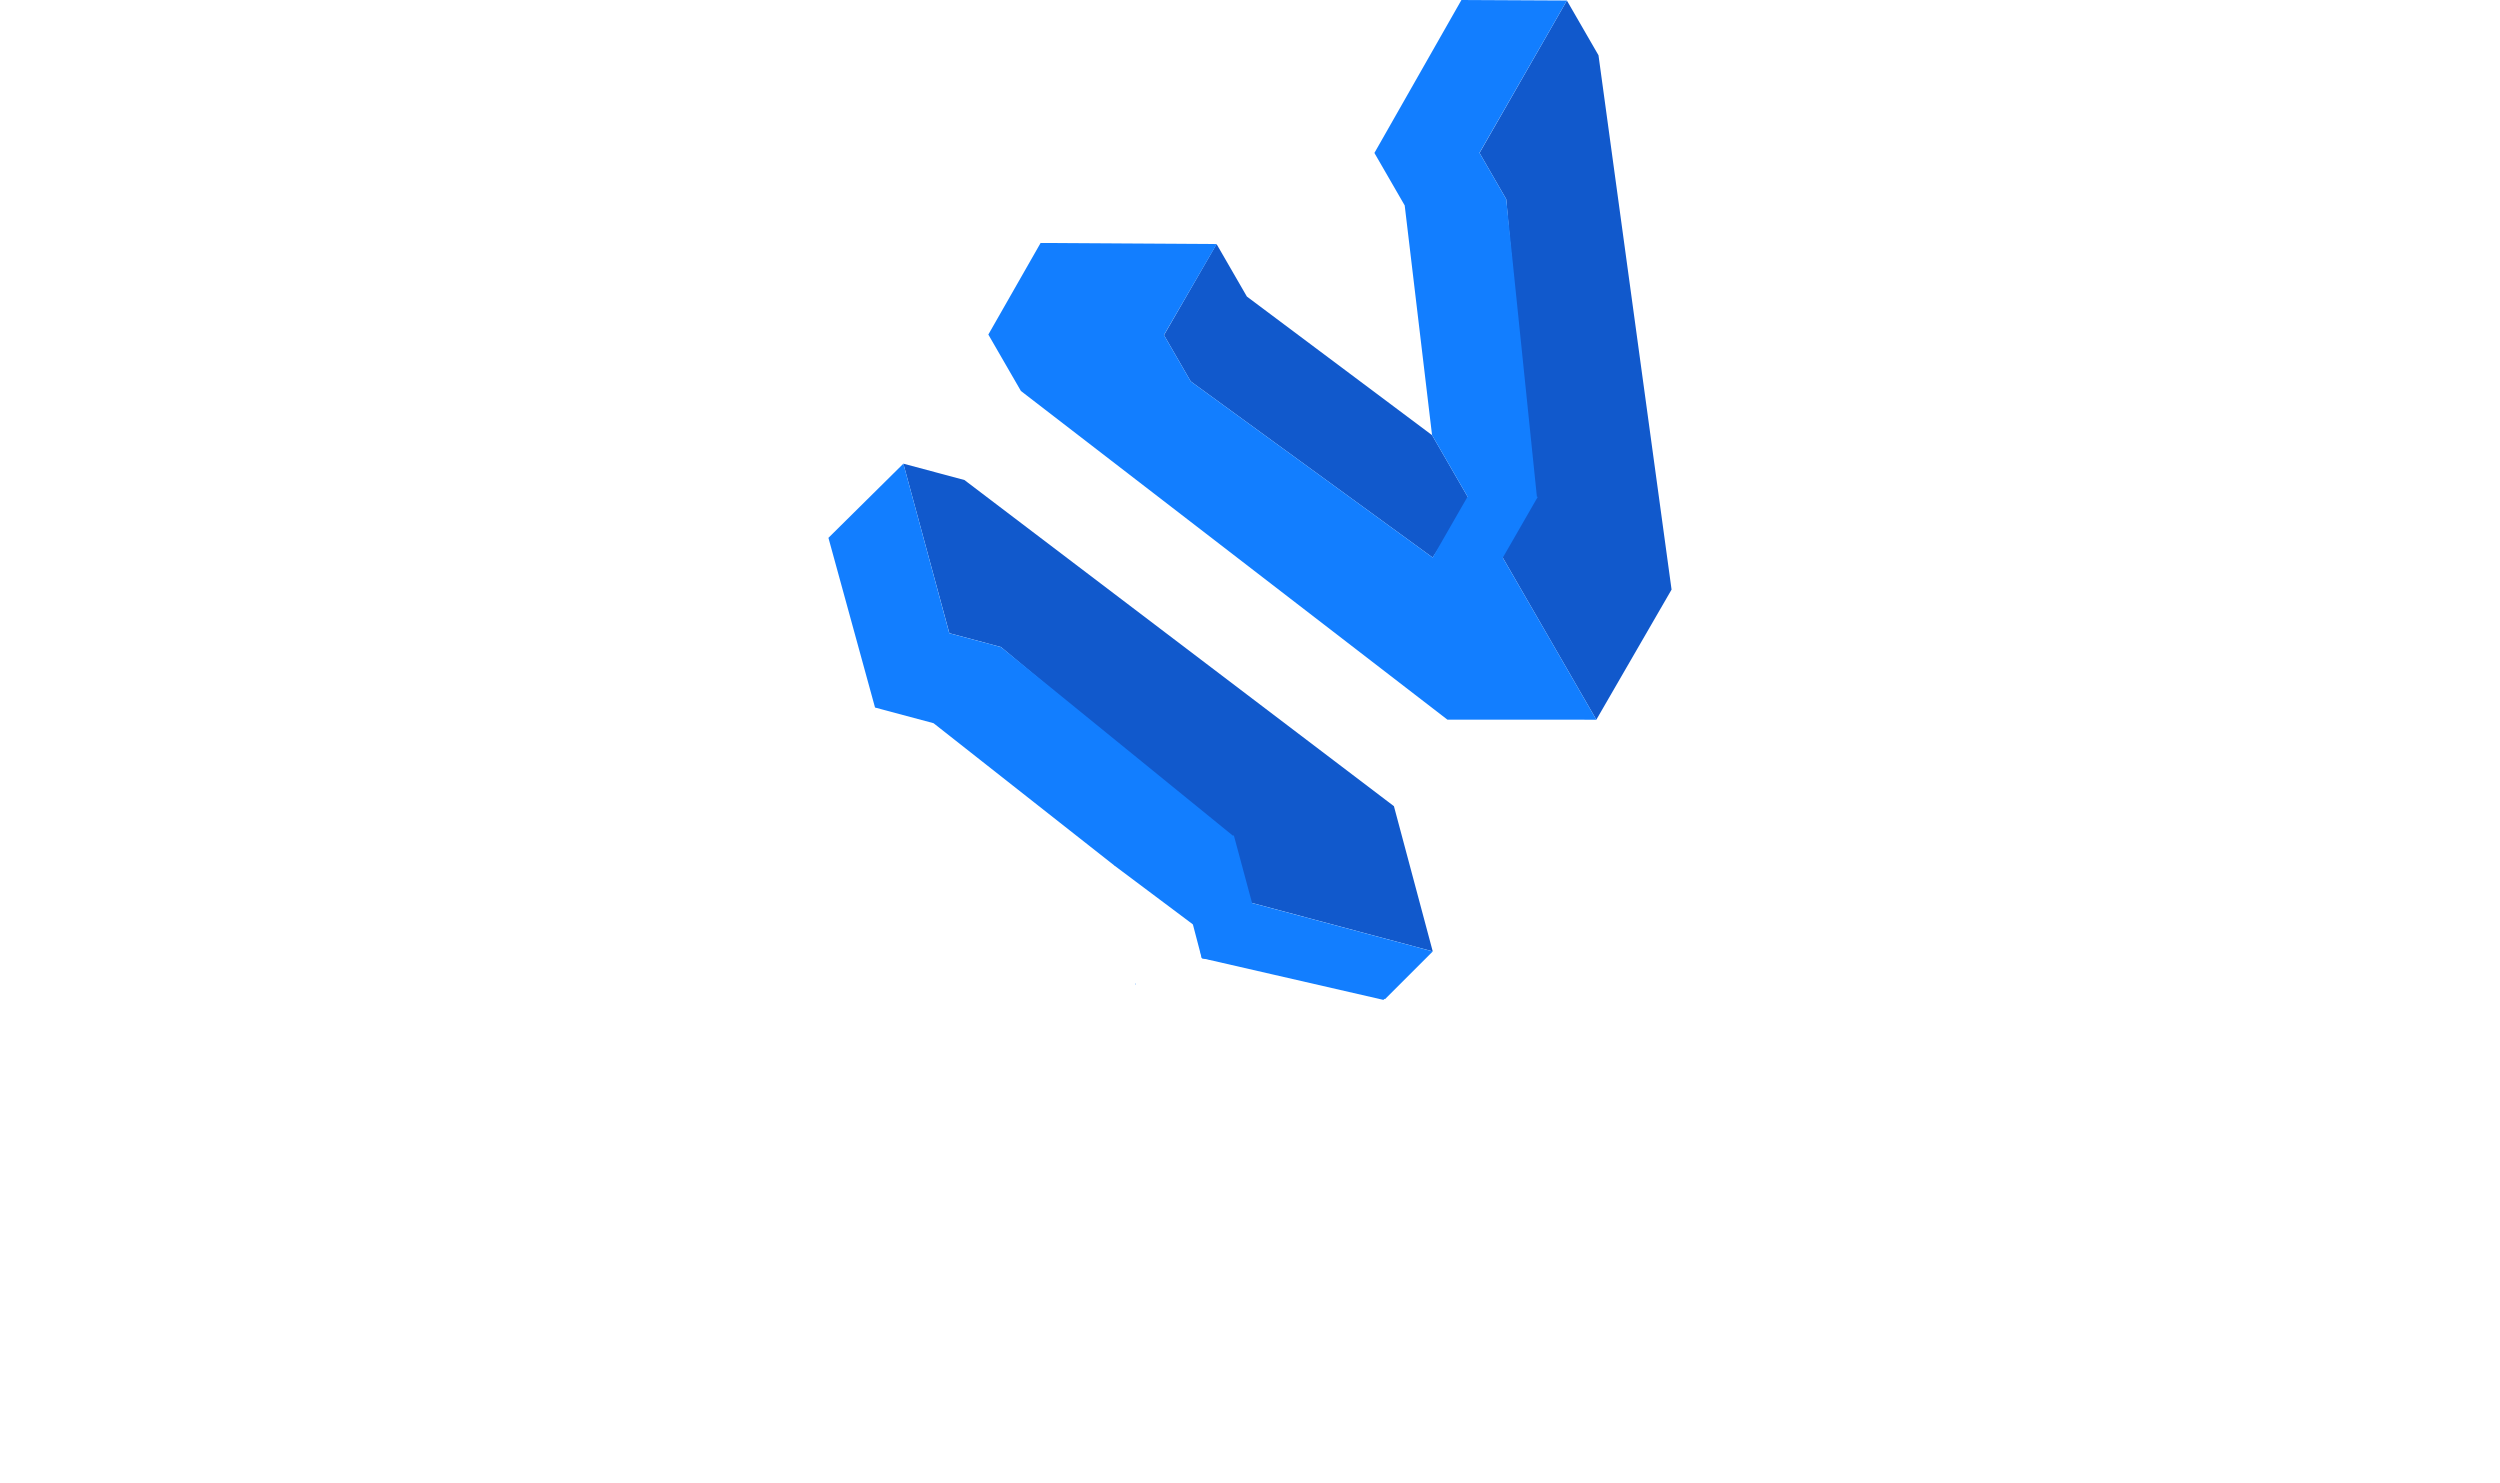
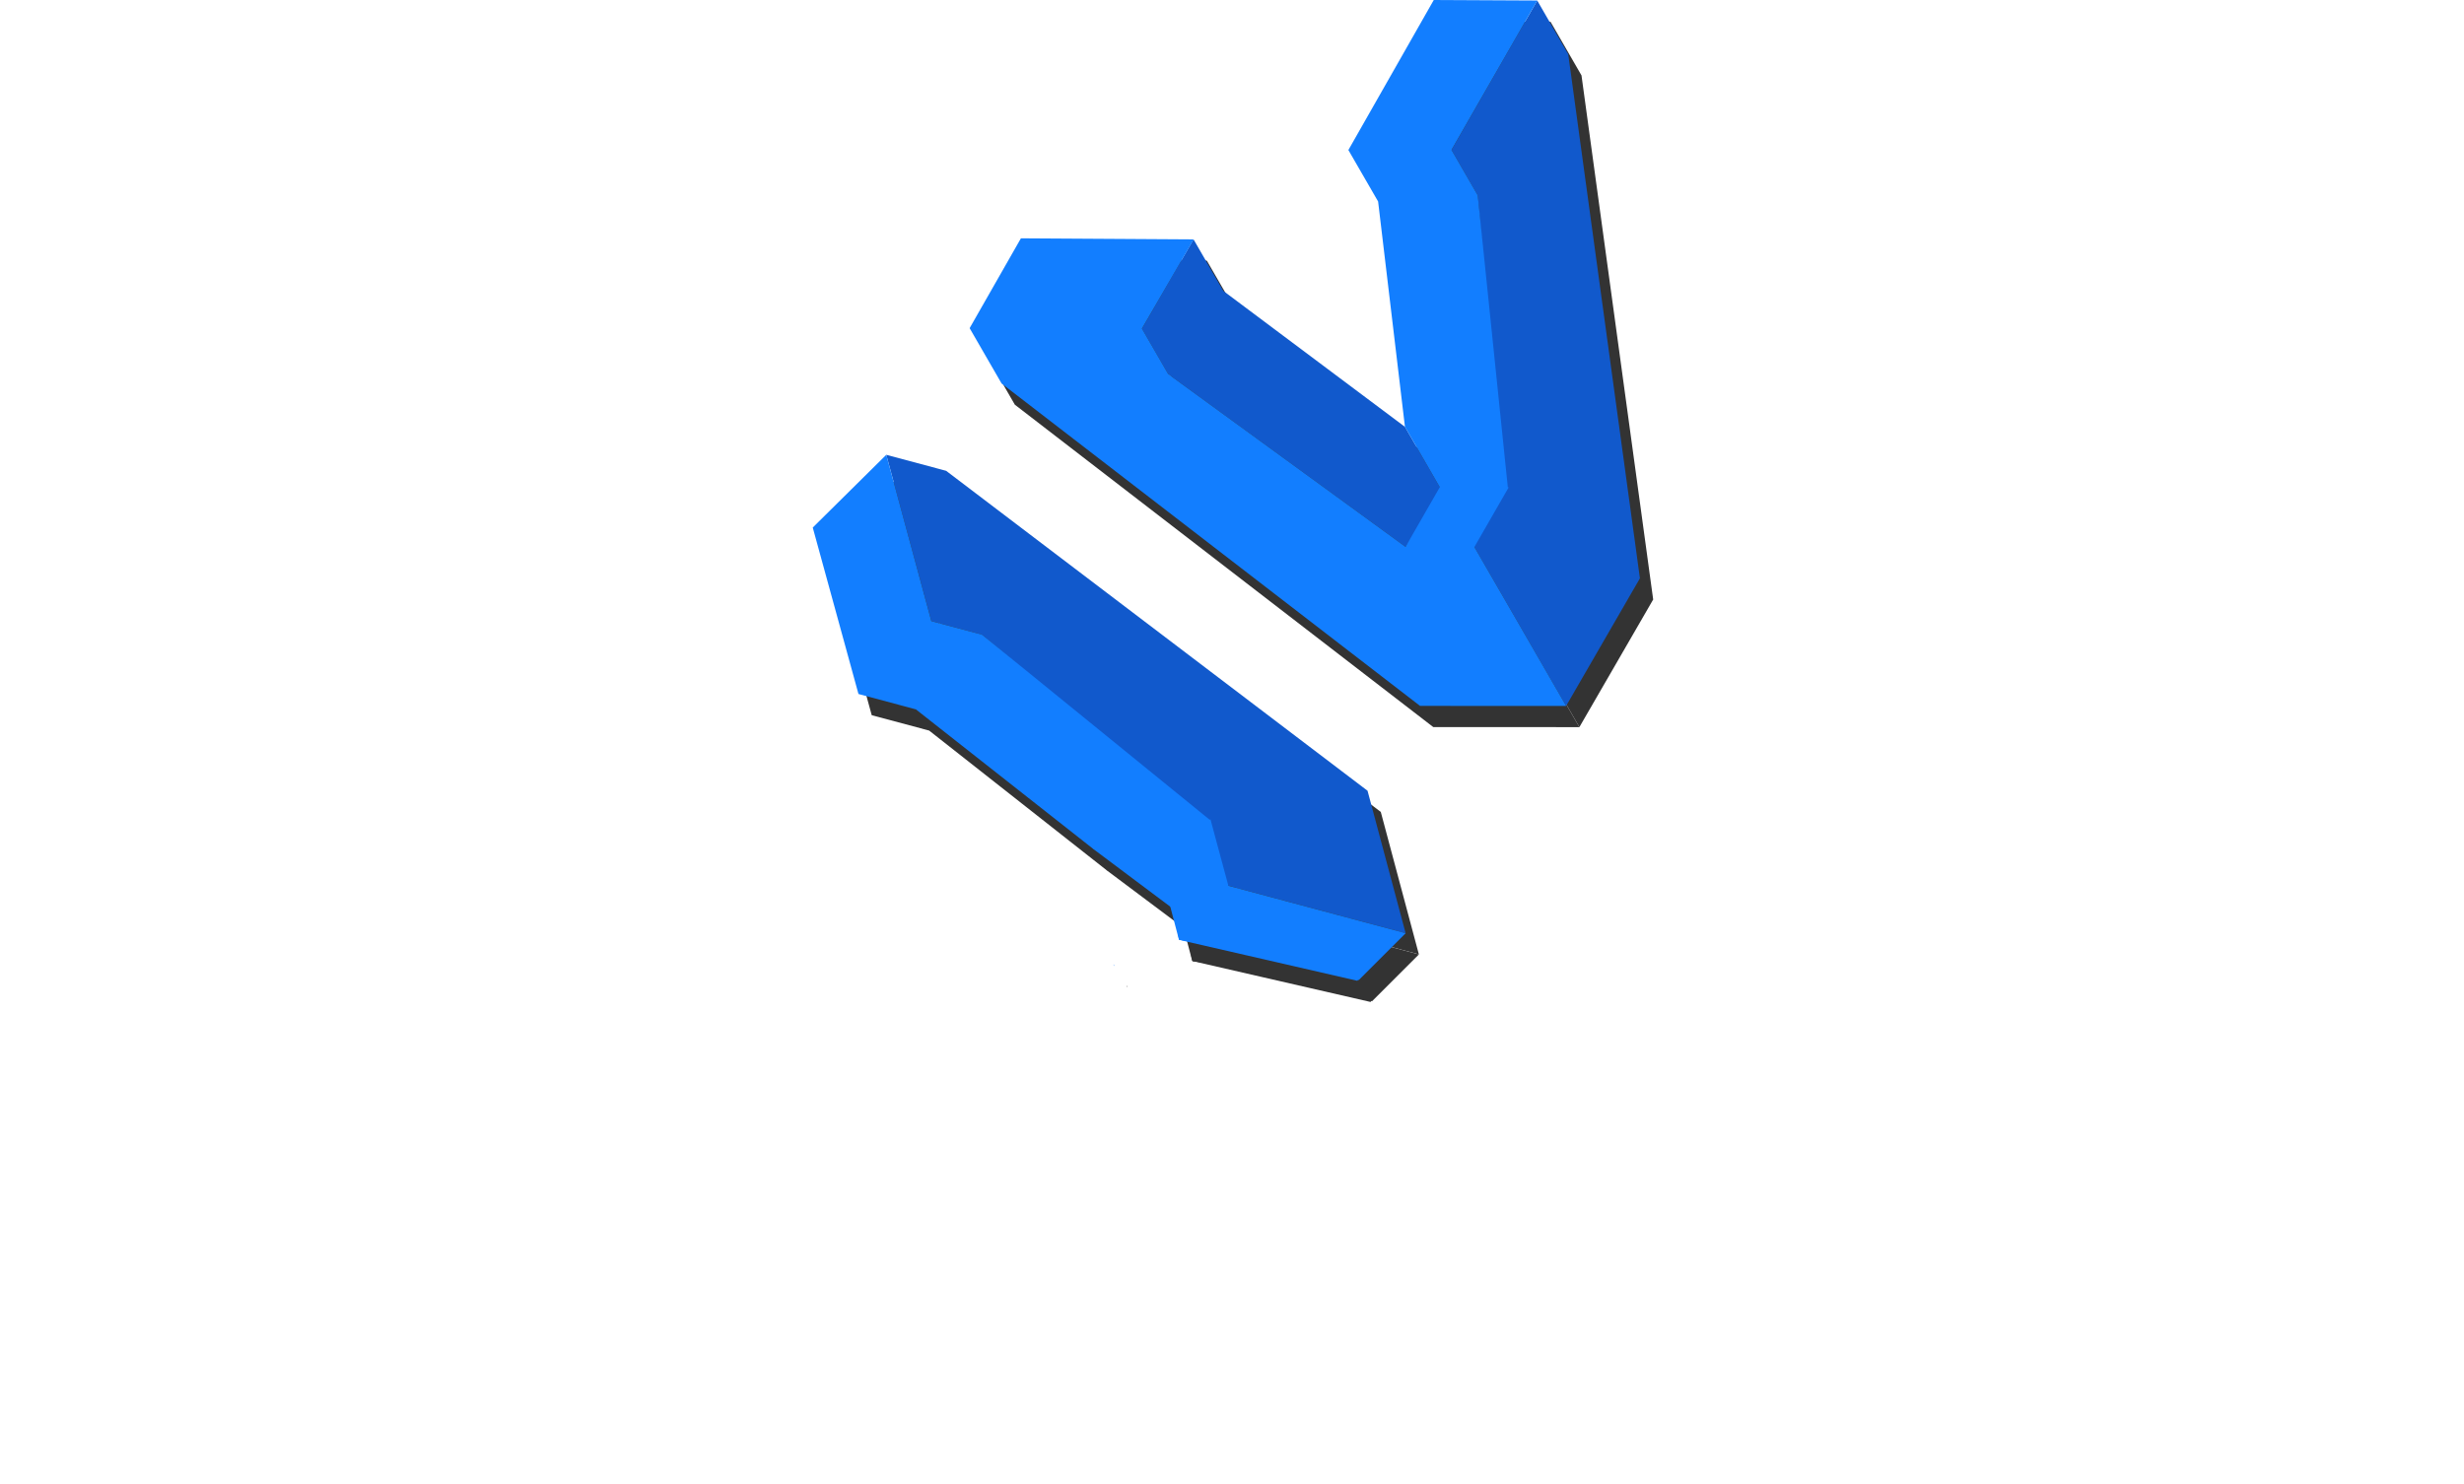
- <svg xmlns="http://www.w3.org/2000/svg" viewBox="0 0 217.161 128.817" version="1.1" id="svg32" width="217.161" height="128.817">
+ <svg xmlns="http://www.w3.org/2000/svg" viewBox="0 0 1294.821 779.685" version="1.1" id="svg32" width="1294.821" height="779.685">
  <defs id="defs4">
    <style id="style2">.cls-1{fill:#1159cc;}.cls-2{fill:#127eff;}</style>
    <clipPath clipPathUnits="userSpaceOnUse" id="clipPath4639">
      <rect id="rect4641" width="71.907" height="36.103" x="-16.251" y="-67.815" style="opacity:0.517;stroke-width:0.7" transform="matrix(-0.1154235,0.9933164,-0.9603466,-0.2788088,0,0)" />
    </clipPath>
    <clipPath clipPathUnits="userSpaceOnUse" id="clipPath4643">
      <rect id="rect4645" width="71.907" height="36.103" x="-16.251" y="-67.815" style="opacity:0.517;stroke-width:0.7" transform="matrix(-0.1154235,0.9933164,-0.9603466,-0.2788088,0,0)" />
    </clipPath>
    <clipPath clipPathUnits="userSpaceOnUse" id="clipPath4647">
      <rect id="rect4649" width="71.907" height="36.103" x="-16.251" y="-67.815" style="opacity:0.517;stroke-width:0.7" transform="matrix(-0.1154235,0.9933164,-0.9603466,-0.2788088,0,0)" />
    </clipPath>
    <clipPath clipPathUnits="userSpaceOnUse" id="clipPath884">
      <rect style="opacity:0.517" id="rect886" width="74.088" height="23.28" x="-21.414" y="-59.786" transform="rotate(111.3245)" />
    </clipPath>
    <clipPath clipPathUnits="userSpaceOnUse" id="clipPath888">
      <rect style="opacity:0.517" id="rect890" width="74.088" height="23.28" x="-21.414" y="-59.786" transform="rotate(111.3245)" />
    </clipPath>
    <clipPath clipPathUnits="userSpaceOnUse" id="clipPath892">
      <rect style="opacity:0.517" id="rect894" width="74.088" height="23.28" x="-21.414" y="-59.786" transform="rotate(111.3245)" />
    </clipPath>
  </defs>
-   <flowRoot xml:space="preserve" id="flowRoot833" style="font-style:normal;font-weight:normal;font-size:40px;line-height:1.25;font-family:sans-serif;letter-spacing:0px;word-spacing:0px;fill:#000000;fill-opacity:1;stroke:none" transform="matrix(1.18995,0,0,1.18995,-41.84526,-18.0162)">
-     <flowRegion id="flowRegion835">
-       <rect id="rect837" width="204.082" height="94.989" x="35.685" y="78.022" />
+   <g id="g847-8" transform="matrix(5.935104,0,0,5.935104,434.0643,11.13995)" style="fill:#333333;fill-opacity:1">
+     <polygon transform="rotate(-30,52.53411,-9.074207)" style="fill:#333333;fill-opacity:1" id="polygon24-6" points="40.32,53.49 58.03,10.12 58.03,4.63 44.84,12.3 44.84,16.94 34.29,39.7 29.01,43.34 29.01,60.01 " class="cls-1" />
+     <polygon transform="rotate(-30,52.53411,-9.074207)" style="fill:#333333;fill-opacity:1" id="polygon26-5" points="29.01,38.09 29.01,31.47 21.1,13 21.1,7.78 21.05,7.76 13.19,12.3 13.19,16.94 23.74,40.7 " class="cls-1" />
+     <polygon transform="rotate(-30,52.53411,-9.074207)" style="fill:#333333;fill-opacity:1" id="polygon28-7" points="23.74,40.7 13.19,16.94 13.19,12.29 21.11,7.74 7.91,0.01 0,4.63 0,10.29 17.81,53.54 29.01,60.01 29.01,43.76 34.29,40.7 34.22,40.66 44.84,16.94 44.84,12.3 44.84,12.29 58.03,4.63 50.12,0.01 36.94,7.73 36.93,7.73 36.93,7.74 36.93,13 29.01,31.47 29.01,37.64 " class="cls-2" />
+     <path d="m 6.51,40.276 3.994,14.725 4.482,1.201 19.254,16.082 2.15,6.041 16.102,4.314 L 49.121,70.028 11.812,41.696 Z" style="fill:#333333;fill-opacity:1" id="polygon24-8-3" />
+     <path d="m 27.957,77.59 c -0.007,-0.004 0.008,0.01 0.018,0.016 0.004,10e-4 0.008,6e-4 0.012,0.002 -0.01,-0.006 -0.019,-0.012 -0.029,-0.018 z m 4.156,3.357 c -2.68e-4,0.018 0.002,0.036 0.002,0.055 0.004,0.017 0.008,0.034 0.012,0.051 0.015,0.074 0.013,0.072 0.023,0.148 0.011,0.109 0.007,0.219 0.006,0.328 0.002,0.005 -0.007,-0.033 0.004,0.01 0.007,0.027 0.013,0.053 0.02,0.08 0.015,0.075 0.02,0.152 0.021,0.229 v 0.002 c 8.65e-4,0.003 0.001,0.005 0.002,0.008 0.002,0.008 0.004,0.016 0.006,0.023 0.009,0.011 0.011,0.027 0.016,0.041 0.028,0.085 0.044,0.169 0.057,0.258 0.006,0.063 0.007,0.126 0.006,0.189 0.004,0.017 0.008,0.032 0.012,0.049 0.011,0.054 0.016,0.09 0.021,0.145 0.001,0.014 0.002,0.025 0.004,0.043 0.015,0.055 0.014,0.112 0.021,0.168 l 0.131,-0.021 z" style="fill:#333333;fill-opacity:1" id="polygon26-4-7" />
+     <path d="M 6.51,40.276 0,46.719 l 4.045,14.73 -0.002,0.01 0.01,0.002 5.08,1.361 15.699,12.357 c 0.03,0.006 0.06,0.009 0.09,0.018 0.015,0.004 0.031,0.005 0.043,0.016 0.015,0.003 0.03,0.006 0.045,0.01 0.055,0.016 0.023,0.009 0.02,0.008 0.056,0.003 0.067,0.004 0.135,0.012 0.078,0.013 0.067,0.009 0.139,0.025 0.011,0.002 0.032,-0.003 0.033,0.008 0.001,0.01 -0.041,-0.004 -0.031,-0.002 0.171,0.025 0.009,-0.005 0.189,0.033 0.086,0.027 0.084,0.022 0.158,0.055 0.002,7.7e-4 -0.008,-10e-4 -0.006,0 0.03,0.013 0.06,0.024 0.09,0.037 0.012,0.005 0.05,0.015 0.037,0.018 -0.016,0.003 -0.031,-0.01 -0.047,-0.016 0.029,0.01 0.107,0.035 0.141,0.053 0.006,0.003 -0.026,-0.007 -0.02,-0.004 0.016,0.006 0.034,0.009 0.049,0.016 0.024,0.006 0.048,0.014 0.072,0.019 0.027,0.01 0.055,0.019 0.082,0.029 0.008,0.003 0.032,0.011 0.023,0.01 -0.027,-0.005 -0.108,-0.02 -0.08,-0.021 0.04,-0.002 0.092,0.023 0.137,0.039 0.016,0.005 0.021,0.008 0.031,0.01 0.032,0.005 0.079,0.02 0.115,0.031 0.091,0.007 0.182,0.015 0.271,0.039 0.001,2.1e-4 0.003,-2.2e-4 0.004,0 0.065,0.011 0.13,0.024 0.193,0.043 0.001,1.3e-4 0.003,-10e-5 0.004,0 0.07,0.003 0.14,0.005 0.209,0.018 0.091,0.01 0.188,0.019 0.275,0.051 0.003,10e-4 -0.015,-6.9e-4 -0.012,0 0.031,0.006 0.064,0.012 0.096,0.018 0.033,0.009 0.066,0.02 0.1,0.029 0.009,0.003 0.013,6.8e-4 0.02,0.002 0.027,0.005 0.053,0.013 0.08,0.019 0.009,0.002 0.018,0.007 0.027,0.01 0.064,0.003 0.127,0.01 0.189,0.021 0.018,0.003 0.037,0.006 0.055,0.01 0.009,0.002 0.019,-0.001 0.025,0.006 0.004,0.005 -0.026,8.1e-4 -0.02,0.002 0.086,0.007 0.174,0.005 0.258,0.025 0.025,0.005 0.048,0.01 0.072,0.016 0.018,0.004 0.037,0.008 0.055,0.014 0.002,4.1e-4 0.002,0.004 0.004,0.004 0.052,0.01 0.105,0.014 0.156,0.029 -0.016,-8.5e-4 -0.063,-0.003 -0.047,-0.002 0.115,0.008 0.228,0.028 0.336,0.072 -0.013,-0.003 -0.024,-0.009 -0.039,-0.012 -0.026,-0.004 0.051,0.013 0.076,0.019 -0.012,-0.006 -0.025,-0.003 -0.037,-0.008 0.047,0.011 0.09,0.023 0.139,0.041 0.001,5.8e-4 0.003,8.6e-4 0.004,0.002 0.007,0.003 0.014,0.002 0.021,0.004 0.023,0.007 0.047,0.014 0.07,0.021 0.004,0.001 0.016,0.007 0.012,0.006 -0.025,-0.003 -0.1,-0.016 -0.074,-0.014 0.097,0.008 0.192,0.036 0.281,0.074 0.004,0.002 0.006,0.003 0.012,0.006 0.003,0.001 0.005,8.6e-4 0.008,0.002 0.133,0.034 -0.185,-0.029 0.072,0.016 0.044,0.009 0.074,0.015 0.111,0.025 0.049,0.004 0.104,0.009 0.07,0.004 0.034,0.006 0.068,0.008 0.102,0.016 0.092,0.021 0.126,0.038 0.205,0.076 0.003,0.001 0.003,0.003 0.006,0.004 0.002,3.8e-4 0.003,-2.6e-4 0.004,0 h 0.002 c 0.024,0.004 0.048,0.007 0.072,0.012 0.041,0.008 0.042,0.01 0.068,0.018 0.003,2e-4 0.007,-2.1e-4 0.01,0 0.093,0.004 0.185,0.015 0.275,0.037 0.006,0.002 0.024,0.006 0.018,0.006 -0.018,10e-4 -0.071,-0.002 -0.053,-0.002 0.101,-8.6e-4 0.203,0.014 0.301,0.039 0.003,6.9e-4 0.005,8.6e-4 0.008,0.002 0.02,-2.1e-4 0.032,-5e-4 0.08,0 0.024,0.001 0.046,0.011 0.07,0.014 0.007,-8.2e-4 0.013,-0.005 0.02,-0.006 0.083,-0.006 0.166,0.019 0.244,0.06 0.017,0.006 0.036,0.005 0.053,0.012 0.024,0.007 0.048,0.014 0.072,0.021 0.012,0.004 0.038,-9.5e-4 0.037,0.012 0.006,0.001 0.012,0.003 0.018,0.004 0.008,0.002 0.028,-0.002 0.025,0.006 -0.003,0.008 -0.018,-0.002 -0.027,-0.002 0.139,0.016 0.233,0.014 0.361,0.102 0.171,0.116 0.254,0.245 0.303,0.436 7.99e-4,10e-4 -8.58e-4,0.003 0,0.004 0.001,0.002 0.001,0.003 0.002,0.004 0.003,0.012 0.002,0.004 0.004,0.014 0.027,0.032 0.055,0.063 0.082,0.094 0.024,0.042 0.046,0.084 0.07,0.125 0.016,0.042 0.039,0.096 0.047,0.139 0.02,0.102 0.027,0.197 0.023,0.299 -3.07e-4,0.081 10e-5,0.162 0,0.242 0.001,0.119 0.006,0.237 0.016,0.355 0.015,0.182 -0.01,0.328 -0.049,0.457 0.003,0.013 0.007,0.025 0.01,0.037 0.012,0.066 0.012,0.083 0.018,0.135 -0.004,-0.013 -0.02,-0.063 0.01,0.025 0.042,0.137 0.043,0.28 0.041,0.422 l -0.004,-0.09 c 0.026,0.083 0.038,0.172 0.045,0.258 -0.009,-0.065 -0.022,-0.143 0.008,-0.025 0.02,0.08 0.029,0.16 0.035,0.242 0.001,0.049 0.002,0.062 0.002,0.088 4.21e-4,0.002 -0.008,-0.028 0.004,0.012 0.021,0.077 0.032,0.155 0.037,0.234 8.04e-4,0.013 0.001,0.025 0.002,0.041 0.025,0.106 0.04,0.213 0.041,0.322 1.43e-4,-0.004 0.001,0.009 0.002,0.012 0.004,0.017 0.008,0.034 0.012,0.051 0.014,0.072 0.014,0.072 0.023,0.146 0.01,0.102 0.007,0.204 0.006,0.307 0.004,0.017 0.008,0.034 0.012,0.051 0.015,0.074 0.013,0.072 0.023,0.148 0.011,0.109 0.007,0.219 0.006,0.328 0.002,0.005 -0.007,-0.031 0.004,0.012 0.007,0.027 0.013,0.053 0.02,0.08 0.002,0.008 4.08e-4,0.016 0.002,0.023 l 0.295,1.09 -0.133,0.021 c 0.011,0.072 0.027,0.142 0.027,0.215 -0.002,-0.031 -0.004,-0.061 -0.006,-0.092 -4.07e-4,-0.005 -0.004,-0.021 -0.002,-0.016 0.011,0.033 0.026,0.096 0.031,0.125 0.003,0.014 3.03e-4,0.022 0.006,0.041 0.021,0.062 0.032,0.127 0.043,0.191 0.001,2.2e-4 0.003,0.002 0.004,0.002 -0.002,-0.009 -0.006,-0.012 -0.002,-0.016 0.004,-0.003 0.003,0.009 0.004,0.016 0.027,0.004 0.054,0.01 0.082,0.014 0.037,0.005 0.073,0.005 0.109,0.01 0.058,0.009 0.118,0.019 0.176,0.029 0.091,0.016 0.179,0.033 0.27,0.053 0.058,0.013 0.116,0.033 0.176,0.035 0.115,0.01 0.231,-0.007 0.346,0 0.068,0.004 0.135,0.013 0.203,0.019 0.045,0.01 0.092,0.021 0.137,0.031 0.02,0.005 0.037,0.011 0.057,0.016 0.023,0.005 -0.024,-0.005 0.023,-0.006 0.123,-10e-4 0.246,-0.003 0.369,-0.004 0.132,-5.6e-4 0.263,-1.1e-4 0.395,0 0.184,0.008 0.353,0.056 0.525,0.115 0.066,0.022 0.037,0.02 0.066,0.021 0.112,0.04 0.219,0.082 0.33,0.115 0.001,3.3e-4 0.003,0.002 0.004,0.002 0.003,7.6e-4 0.005,9.5e-4 0.008,0.002 0.146,0.035 0.291,0.076 0.432,0.129 0.002,-2e-5 0.007,7.1e-4 0.006,0 -0.008,-0.004 -0.017,-0.009 -0.025,-0.012 -0.007,-0.002 -0.026,-0.007 -0.02,-0.006 0.086,0.017 0.172,0.04 0.258,0.057 0.169,0.021 0.287,0.088 0.432,0.143 -0.004,-0.003 -0.019,-0.009 -0.014,-0.008 0.054,0.019 0.108,0.039 0.162,0.059 0.047,0.017 0.098,0.043 0.148,0.045 0.235,0.027 0.464,0.1 0.695,0.146 0.247,0.044 0.494,0.077 0.742,0.113 0.158,0.019 0.316,0.033 0.475,0.041 0.058,0.003 0.116,-6.6e-4 0.174,0.004 0.062,0.005 0.124,0.013 0.186,0.019 0.089,0.021 0.175,0.037 0.266,0.037 0.112,-9e-4 0.226,-0.004 0.338,-0.004 0.136,-0.005 0.267,0.005 0.402,0.027 0.051,0.008 0.1,0.024 0.15,0.035 0.054,0.004 0.108,0.002 0.162,0.002 0.13,0.017 0.235,0.016 0.354,0.062 0.064,0.025 0.127,0.057 0.189,0.086 0.012,0.005 0.023,0.013 0.035,0.018 0.009,0.003 -0.015,-0.008 -0.023,-0.014 0.034,0.015 0.068,0.03 0.102,0.045 0.04,0.005 0.116,0.069 0.156,0.049 0.258,0.054 0.102,0.015 0.27,0.065 0.003,9.4e-4 0.013,0.003 0.01,0.002 -0.003,-0.001 -0.048,-0.01 -0.023,-0.012 0.173,0.007 0.346,0.049 0.516,0.082 0.15,0.035 0.302,0.052 0.453,0.078 0.142,0.024 0.281,0.053 0.424,0.07 0.067,0.013 0.134,0.026 0.201,0.039 0.155,0.031 0.146,0.031 0.311,0.072 0.083,0.021 0.165,0.042 0.25,0.055 0.077,0.006 0.146,0.042 0.219,0.061 0.018,0.005 -0.006,-0.007 0.002,-0.006 0.068,0.013 0.137,0.027 0.205,0.041 0.302,0.093 -0.229,-0.067 0.227,0.066 0.061,0.018 0.032,0.015 0.061,0.018 0.217,0.084 0.218,0.089 0.312,0.137 0.001,4e-4 0.003,-4.8e-4 0.004,0 0.026,0.013 0.033,0.012 0.082,0.037 -0.011,-0.006 -0.022,-0.012 -0.033,-0.018 0.048,0.018 0.096,0.035 0.145,0.051 0.118,0.053 0.111,0.048 0.188,0.088 -0.017,-0.009 -0.066,-0.036 -0.049,-0.027 0.041,0.021 0.082,0.041 0.123,0.062 -0.024,-0.011 -0.363,-0.124 0.113,0.039 -0.008,-0.003 -0.029,-0.011 -0.021,-0.01 0.042,0.009 0.084,0.027 0.125,0.039 0.076,0.022 0.15,0.046 0.227,0.066 0.177,0.051 0.361,0.069 0.539,0.115 0.053,0.014 0.105,0.032 0.158,0.047 0.174,0.038 0.346,0.086 0.516,0.141 0.204,0.063 0.369,0.147 0.549,0.262 0.147,0.084 0.294,0.165 0.449,0.232 0.066,0.034 0.132,0.067 0.197,0.102 0.029,0.015 0.057,0.031 0.086,0.047 l 4.154,-4.152 -15.697,-4.205 -1.588,-5.893 -0.057,0.059 -20.164,-16.398 -4.482,-1.201 -0.01,-0.002 z m 25.086,36.756 c 0.009,0.011 0.018,0.022 0.027,0.033 -0.003,-0.006 -0.004,-0.01 -0.008,-0.016 -0.009,-0.009 -0.025,-0.024 -0.02,-0.018 z m -4.949,8.363 c -0.003,0.025 -0.006,0.049 -0.01,0.074 0.013,0.022 0.022,0.048 0.035,0.068 0.009,0.003 0.012,0.003 0.02,0.006 -0.013,-0.05 -0.031,-0.099 -0.045,-0.148 z" style="fill:#333333;fill-opacity:1" id="polygon28-1-1" />
+     <rect transform="matrix(0.8002841,0.599621,-0.639852,0.7684981,0,0)" y="39.548" x="67.276" height="5.788" width="9.67" id="rect1415-5" style="opacity:1;fill:#333333;fill-opacity:1;stroke-width:1.168" />
+     <path d="m 35.41,78.385 -3.98,1.043 0.994,3.793 c 0.036,0.006 0.071,0.015 0.107,0.019 0.037,0.005 0.073,0.005 0.109,0.01 0.058,0.009 0.118,0.019 0.176,0.029 0.028,0.005 0.056,0.012 0.084,0.018 l 3.553,-0.932 z" style="opacity:1;fill:#333333;fill-opacity:1" id="rect1417-7" />
+     <rect transform="matrix(0.9746109,0.2239051,-0.5973191,0.8020037,0,0)" y="77.899" x="82.741" height="2.783" width="16.178" id="rect1438-4" style="opacity:1;fill:#333333;fill-opacity:1;stroke-width:0.748" />
+   </g>
+   <flowRoot xml:space="preserve" id="flowRoot833-1" style="font-style:normal;font-weight:normal;font-size:40px;line-height:1.25;font-family:sans-serif;letter-spacing:0px;word-spacing:0px;fill:#333333;fill-opacity:1;stroke:none" transform="matrix(7.062479,0,0,7.062479,-242.4064,-91.78733)">
+     <flowRegion id="flowRegion835-5" style="fill:#333333;fill-opacity:1">
+       <rect id="rect837-7" width="204.082" height="94.989" x="35.685" y="78.022" style="fill:#333333;fill-opacity:1" />
    </flowRegion>
-     <flowPara id="flowPara839" style="font-style:normal;font-variant:normal;font-weight:bold;font-stretch:normal;font-size:40px;font-family:'Fira Sans';-inkscape-font-specification:'Fira Sans, Bold';font-variant-ligatures:normal;font-variant-caps:normal;font-variant-numeric:normal;font-feature-settings:normal;text-align:start;writing-mode:lr-tb;text-anchor:start">Vagrantey</flowPara>
+     <flowPara id="flowPara839-3" style="font-style:normal;font-variant:normal;font-weight:bold;font-stretch:normal;font-size:40px;font-family:'Fira Sans';-inkscape-font-specification:'Fira Sans, Bold';font-variant-ligatures:normal;font-variant-caps:normal;font-variant-numeric:normal;font-feature-settings:normal;text-align:start;writing-mode:lr-tb;text-anchor:start;fill:#333333;fill-opacity:1">Vagrantey</flowPara>
  </flowRoot>
-   <g id="g847" transform="translate(71.96113)">
-     <polygon transform="rotate(-30,52.53411,-9.074207)" style="fill:#1159cc" id="polygon24" points="34.29,39.7 29.01,43.34 29.01,60.01 40.32,53.49 58.03,10.12 58.03,4.63 44.84,12.3 44.84,16.94 " class="cls-1" />
-     <polygon transform="rotate(-30,52.53411,-9.074207)" style="fill:#1159cc" id="polygon26" points="13.19,12.3 13.19,16.94 23.74,40.7 29.01,38.09 29.01,31.47 21.1,13 21.1,7.78 21.05,7.76 " class="cls-1" />
-     <polygon transform="rotate(-30,52.53411,-9.074207)" style="fill:#127eff" id="polygon28" points="34.22,40.66 44.84,16.94 44.84,12.3 44.84,12.29 58.03,4.63 50.12,0.01 36.94,7.73 36.93,7.73 36.93,7.74 36.93,13 29.01,31.47 29.01,37.64 23.74,40.7 13.19,16.94 13.19,12.29 21.11,7.74 7.91,0.01 0,4.63 0,10.29 17.81,53.54 29.01,60.01 29.01,43.76 34.29,40.7 " class="cls-2" />
+   <flowRoot xml:space="preserve" id="flowRoot833" style="font-style:normal;font-weight:normal;font-size:40px;line-height:1.25;font-family:sans-serif;letter-spacing:0px;word-spacing:0px;fill:#127eff;fill-opacity:1;stroke:none" transform="matrix(7.062479,0,0,7.062479,-248.3559,-106.928)">
+     <flowRegion id="flowRegion835" style="fill:#127eff;fill-opacity:1">
+       <rect id="rect837" width="204.082" height="94.989" x="35.685" y="78.022" style="fill:#127eff;fill-opacity:1" />
+     </flowRegion>
+     <flowPara id="flowPara839" style="font-style:normal;font-variant:normal;font-weight:bold;font-stretch:normal;font-size:40px;font-family:'Fira Sans';-inkscape-font-specification:'Fira Sans, Bold';font-variant-ligatures:normal;font-variant-caps:normal;font-variant-numeric:normal;font-feature-settings:normal;text-align:start;writing-mode:lr-tb;text-anchor:start;fill:#127eff;fill-opacity:1">Vagrantey</flowPara>
+   </flowRoot>
+   <g id="g847" transform="matrix(5.935104,0,0,5.935104,427.0968,-3.6816255e-7)">
+     <polygon transform="rotate(-30,52.53411,-9.074207)" style="fill:#1159cc" id="polygon24" points="29.01,60.01 40.32,53.49 58.03,10.12 58.03,4.63 44.84,12.3 44.84,16.94 34.29,39.7 29.01,43.34 " class="cls-1" />
+     <polygon transform="rotate(-30,52.53411,-9.074207)" style="fill:#1159cc" id="polygon26" points="23.74,40.7 29.01,38.09 29.01,31.47 21.1,13 21.1,7.78 21.05,7.76 13.19,12.3 13.19,16.94 " class="cls-1" />
+     <polygon transform="rotate(-30,52.53411,-9.074207)" style="fill:#127eff" id="polygon28" points="0,10.29 17.81,53.54 29.01,60.01 29.01,43.76 34.29,40.7 34.22,40.66 44.84,16.94 44.84,12.3 44.84,12.29 58.03,4.63 50.12,0.01 36.94,7.73 36.93,7.73 36.93,7.74 36.93,13 29.01,31.47 29.01,37.64 23.74,40.7 13.19,16.94 13.19,12.29 21.11,7.74 7.91,0.01 0,4.63 " class="cls-2" />
    <path d="m 6.51,40.276 3.994,14.725 4.482,1.201 19.254,16.082 2.15,6.041 16.102,4.314 L 49.121,70.028 11.812,41.696 Z" style="fill:#1159cc" id="polygon24-8" />
    <path d="m 27.957,77.59 c -0.007,-0.004 0.008,0.01 0.018,0.016 0.004,10e-4 0.008,6e-4 0.012,0.002 -0.01,-0.006 -0.019,-0.012 -0.029,-0.018 z m 4.156,3.357 c -2.68e-4,0.018 0.002,0.036 0.002,0.055 0.004,0.017 0.008,0.034 0.012,0.051 0.015,0.074 0.013,0.072 0.023,0.148 0.011,0.109 0.007,0.219 0.006,0.328 0.002,0.005 -0.007,-0.033 0.004,0.01 0.007,0.027 0.013,0.053 0.02,0.08 0.015,0.075 0.02,0.152 0.021,0.229 v 0.002 c 8.65e-4,0.003 0.001,0.005 0.002,0.008 0.002,0.008 0.004,0.016 0.006,0.023 0.009,0.011 0.011,0.027 0.016,0.041 0.028,0.085 0.044,0.169 0.057,0.258 0.006,0.063 0.007,0.126 0.006,0.189 0.004,0.017 0.008,0.032 0.012,0.049 0.011,0.054 0.016,0.09 0.021,0.145 0.001,0.014 0.002,0.025 0.004,0.043 0.015,0.055 0.014,0.112 0.021,0.168 l 0.131,-0.021 z" style="fill:#1159cc" id="polygon26-4" />
    <path d="M 6.51,40.276 0,46.719 l 4.045,14.73 -0.002,0.01 0.01,0.002 5.08,1.361 15.699,12.357 c 0.03,0.006 0.06,0.009 0.09,0.018 0.015,0.004 0.031,0.005 0.043,0.016 0.015,0.003 0.03,0.006 0.045,0.01 0.055,0.016 0.023,0.009 0.02,0.008 0.056,0.003 0.067,0.004 0.135,0.012 0.078,0.013 0.067,0.009 0.139,0.025 0.011,0.002 0.032,-0.003 0.033,0.008 0.001,0.01 -0.041,-0.004 -0.031,-0.002 0.171,0.025 0.009,-0.005 0.189,0.033 0.086,0.027 0.084,0.022 0.158,0.055 0.002,7.7e-4 -0.008,-10e-4 -0.006,0 0.03,0.013 0.06,0.024 0.09,0.037 0.012,0.005 0.05,0.015 0.037,0.018 -0.016,0.003 -0.031,-0.01 -0.047,-0.016 0.029,0.01 0.107,0.035 0.141,0.053 0.006,0.003 -0.026,-0.007 -0.02,-0.004 0.016,0.006 0.034,0.009 0.049,0.016 0.024,0.006 0.048,0.014 0.072,0.019 0.027,0.01 0.055,0.019 0.082,0.029 0.008,0.003 0.032,0.011 0.023,0.01 -0.027,-0.005 -0.108,-0.02 -0.08,-0.021 0.04,-0.002 0.092,0.023 0.137,0.039 0.016,0.005 0.021,0.008 0.031,0.01 0.032,0.005 0.079,0.02 0.115,0.031 0.091,0.007 0.182,0.015 0.271,0.039 0.001,2.1e-4 0.003,-2.2e-4 0.004,0 0.065,0.011 0.13,0.024 0.193,0.043 0.001,1.3e-4 0.003,-10e-5 0.004,0 0.07,0.003 0.14,0.005 0.209,0.018 0.091,0.01 0.188,0.019 0.275,0.051 0.003,10e-4 -0.015,-6.9e-4 -0.012,0 0.031,0.006 0.064,0.012 0.096,0.018 0.033,0.009 0.066,0.02 0.1,0.029 0.009,0.003 0.013,6.8e-4 0.02,0.002 0.027,0.005 0.053,0.013 0.08,0.019 0.009,0.002 0.018,0.007 0.027,0.01 0.064,0.003 0.127,0.01 0.189,0.021 0.018,0.003 0.037,0.006 0.055,0.01 0.009,0.002 0.019,-0.001 0.025,0.006 0.004,0.005 -0.026,8.1e-4 -0.02,0.002 0.086,0.007 0.174,0.005 0.258,0.025 0.025,0.005 0.048,0.01 0.072,0.016 0.018,0.004 0.037,0.008 0.055,0.014 0.002,4.1e-4 0.002,0.004 0.004,0.004 0.052,0.01 0.105,0.014 0.156,0.029 -0.016,-8.5e-4 -0.063,-0.003 -0.047,-0.002 0.115,0.008 0.228,0.028 0.336,0.072 -0.013,-0.003 -0.024,-0.009 -0.039,-0.012 -0.026,-0.004 0.051,0.013 0.076,0.019 -0.012,-0.006 -0.025,-0.003 -0.037,-0.008 0.047,0.011 0.09,0.023 0.139,0.041 0.001,5.8e-4 0.003,8.6e-4 0.004,0.002 0.007,0.003 0.014,0.002 0.021,0.004 0.023,0.007 0.047,0.014 0.07,0.021 0.004,0.001 0.016,0.007 0.012,0.006 -0.025,-0.003 -0.1,-0.016 -0.074,-0.014 0.097,0.008 0.192,0.036 0.281,0.074 0.004,0.002 0.006,0.003 0.012,0.006 0.003,0.001 0.005,8.6e-4 0.008,0.002 0.133,0.034 -0.185,-0.029 0.072,0.016 0.044,0.009 0.074,0.015 0.111,0.025 0.049,0.004 0.104,0.009 0.07,0.004 0.034,0.006 0.068,0.008 0.102,0.016 0.092,0.021 0.126,0.038 0.205,0.076 0.003,0.001 0.003,0.003 0.006,0.004 0.002,3.8e-4 0.003,-2.6e-4 0.004,0 h 0.002 c 0.024,0.004 0.048,0.007 0.072,0.012 0.041,0.008 0.042,0.01 0.068,0.018 0.003,2e-4 0.007,-2.1e-4 0.01,0 0.093,0.004 0.185,0.015 0.275,0.037 0.006,0.002 0.024,0.006 0.018,0.006 -0.018,10e-4 -0.071,-0.002 -0.053,-0.002 0.101,-8.6e-4 0.203,0.014 0.301,0.039 0.003,6.9e-4 0.005,8.6e-4 0.008,0.002 0.02,-2.1e-4 0.032,-5e-4 0.08,0 0.024,0.001 0.046,0.011 0.07,0.014 0.007,-8.2e-4 0.013,-0.005 0.02,-0.006 0.083,-0.006 0.166,0.019 0.244,0.06 0.017,0.006 0.036,0.005 0.053,0.012 0.024,0.007 0.048,0.014 0.072,0.021 0.012,0.004 0.038,-9.5e-4 0.037,0.012 0.006,0.001 0.012,0.003 0.018,0.004 0.008,0.002 0.028,-0.002 0.025,0.006 -0.003,0.008 -0.018,-0.002 -0.027,-0.002 0.139,0.016 0.233,0.014 0.361,0.102 0.171,0.116 0.254,0.245 0.303,0.436 7.99e-4,10e-4 -8.58e-4,0.003 0,0.004 0.001,0.002 0.001,0.003 0.002,0.004 0.003,0.012 0.002,0.004 0.004,0.014 0.027,0.032 0.055,0.063 0.082,0.094 0.024,0.042 0.046,0.084 0.07,0.125 0.016,0.042 0.039,0.096 0.047,0.139 0.02,0.102 0.027,0.197 0.023,0.299 -3.07e-4,0.081 10e-5,0.162 0,0.242 0.001,0.119 0.006,0.237 0.016,0.355 0.015,0.182 -0.01,0.328 -0.049,0.457 0.003,0.013 0.007,0.025 0.01,0.037 0.012,0.066 0.012,0.083 0.018,0.135 -0.004,-0.013 -0.02,-0.063 0.01,0.025 0.042,0.137 0.043,0.28 0.041,0.422 l -0.004,-0.09 c 0.026,0.083 0.038,0.172 0.045,0.258 -0.009,-0.065 -0.022,-0.143 0.008,-0.025 0.02,0.08 0.029,0.16 0.035,0.242 0.001,0.049 0.002,0.062 0.002,0.088 4.21e-4,0.002 -0.008,-0.028 0.004,0.012 0.021,0.077 0.032,0.155 0.037,0.234 8.04e-4,0.013 0.001,0.025 0.002,0.041 0.025,0.106 0.04,0.213 0.041,0.322 1.43e-4,-0.004 0.001,0.009 0.002,0.012 0.004,0.017 0.008,0.034 0.012,0.051 0.014,0.072 0.014,0.072 0.023,0.146 0.01,0.102 0.007,0.204 0.006,0.307 0.004,0.017 0.008,0.034 0.012,0.051 0.015,0.074 0.013,0.072 0.023,0.148 0.011,0.109 0.007,0.219 0.006,0.328 0.002,0.005 -0.007,-0.031 0.004,0.012 0.007,0.027 0.013,0.053 0.02,0.08 0.002,0.008 4.08e-4,0.016 0.002,0.023 l 0.295,1.09 -0.133,0.021 c 0.011,0.072 0.027,0.142 0.027,0.215 -0.002,-0.031 -0.004,-0.061 -0.006,-0.092 -4.07e-4,-0.005 -0.004,-0.021 -0.002,-0.016 0.011,0.033 0.026,0.096 0.031,0.125 0.003,0.014 3.03e-4,0.022 0.006,0.041 0.021,0.062 0.032,0.127 0.043,0.191 0.001,2.2e-4 0.003,0.002 0.004,0.002 -0.002,-0.009 -0.006,-0.012 -0.002,-0.016 0.004,-0.003 0.003,0.009 0.004,0.016 0.027,0.004 0.054,0.01 0.082,0.014 0.037,0.005 0.073,0.005 0.109,0.01 0.058,0.009 0.118,0.019 0.176,0.029 0.091,0.016 0.179,0.033 0.27,0.053 0.058,0.013 0.116,0.033 0.176,0.035 0.115,0.01 0.231,-0.007 0.346,0 0.068,0.004 0.135,0.013 0.203,0.019 0.045,0.01 0.092,0.021 0.137,0.031 0.02,0.005 0.037,0.011 0.057,0.016 0.023,0.005 -0.024,-0.005 0.023,-0.006 0.123,-10e-4 0.246,-0.003 0.369,-0.004 0.132,-5.6e-4 0.263,-1.1e-4 0.395,0 0.184,0.008 0.353,0.056 0.525,0.115 0.066,0.022 0.037,0.02 0.066,0.021 0.112,0.04 0.219,0.082 0.33,0.115 0.001,3.3e-4 0.003,0.002 0.004,0.002 0.003,7.6e-4 0.005,9.5e-4 0.008,0.002 0.146,0.035 0.291,0.076 0.432,0.129 0.002,-2e-5 0.007,7.1e-4 0.006,0 -0.008,-0.004 -0.017,-0.009 -0.025,-0.012 -0.007,-0.002 -0.026,-0.007 -0.02,-0.006 0.086,0.017 0.172,0.04 0.258,0.057 0.169,0.021 0.287,0.088 0.432,0.143 -0.004,-0.003 -0.019,-0.009 -0.014,-0.008 0.054,0.019 0.108,0.039 0.162,0.059 0.047,0.017 0.098,0.043 0.148,0.045 0.235,0.027 0.464,0.1 0.695,0.146 0.247,0.044 0.494,0.077 0.742,0.113 0.158,0.019 0.316,0.033 0.475,0.041 0.058,0.003 0.116,-6.6e-4 0.174,0.004 0.062,0.005 0.124,0.013 0.186,0.019 0.089,0.021 0.175,0.037 0.266,0.037 0.112,-9e-4 0.226,-0.004 0.338,-0.004 0.136,-0.005 0.267,0.005 0.402,0.027 0.051,0.008 0.1,0.024 0.15,0.035 0.054,0.004 0.108,0.002 0.162,0.002 0.13,0.017 0.235,0.016 0.354,0.062 0.064,0.025 0.127,0.057 0.189,0.086 0.012,0.005 0.023,0.013 0.035,0.018 0.009,0.003 -0.015,-0.008 -0.023,-0.014 0.034,0.015 0.068,0.03 0.102,0.045 0.04,0.005 0.116,0.069 0.156,0.049 0.258,0.054 0.102,0.015 0.27,0.065 0.003,9.4e-4 0.013,0.003 0.01,0.002 -0.003,-0.001 -0.048,-0.01 -0.023,-0.012 0.173,0.007 0.346,0.049 0.516,0.082 0.15,0.035 0.302,0.052 0.453,0.078 0.142,0.024 0.281,0.053 0.424,0.07 0.067,0.013 0.134,0.026 0.201,0.039 0.155,0.031 0.146,0.031 0.311,0.072 0.083,0.021 0.165,0.042 0.25,0.055 0.077,0.006 0.146,0.042 0.219,0.061 0.018,0.005 -0.006,-0.007 0.002,-0.006 0.068,0.013 0.137,0.027 0.205,0.041 0.302,0.093 -0.229,-0.067 0.227,0.066 0.061,0.018 0.032,0.015 0.061,0.018 0.217,0.084 0.218,0.089 0.312,0.137 0.001,4e-4 0.003,-4.8e-4 0.004,0 0.026,0.013 0.033,0.012 0.082,0.037 -0.011,-0.006 -0.022,-0.012 -0.033,-0.018 0.048,0.018 0.096,0.035 0.145,0.051 0.118,0.053 0.111,0.048 0.188,0.088 -0.017,-0.009 -0.066,-0.036 -0.049,-0.027 0.041,0.021 0.082,0.041 0.123,0.062 -0.024,-0.011 -0.363,-0.124 0.113,0.039 -0.008,-0.003 -0.029,-0.011 -0.021,-0.01 0.042,0.009 0.084,0.027 0.125,0.039 0.076,0.022 0.15,0.046 0.227,0.066 0.177,0.051 0.361,0.069 0.539,0.115 0.053,0.014 0.105,0.032 0.158,0.047 0.174,0.038 0.346,0.086 0.516,0.141 0.204,0.063 0.369,0.147 0.549,0.262 0.147,0.084 0.294,0.165 0.449,0.232 0.066,0.034 0.132,0.067 0.197,0.102 0.029,0.015 0.057,0.031 0.086,0.047 l 4.154,-4.152 -15.697,-4.205 -1.588,-5.893 -0.057,0.059 -20.164,-16.398 -4.482,-1.201 -0.01,-0.002 z m 25.086,36.756 c 0.009,0.011 0.018,0.022 0.027,0.033 -0.003,-0.006 -0.004,-0.01 -0.008,-0.016 -0.009,-0.009 -0.025,-0.024 -0.02,-0.018 z m -4.949,8.363 c -0.003,0.025 -0.006,0.049 -0.01,0.074 0.013,0.022 0.022,0.048 0.035,0.068 0.009,0.003 0.012,0.003 0.02,0.006 -0.013,-0.05 -0.031,-0.099 -0.045,-0.148 z" style="fill:#127eff" id="polygon28-1" />
    <rect transform="matrix(0.8002841,0.599621,-0.639852,0.7684981,0,0)" y="39.548" x="67.276" height="5.788" width="9.67" id="rect1415" style="opacity:1;fill:#127eff;fill-opacity:1;stroke-width:1.168" />
    <path d="m 35.41,78.385 -3.98,1.043 0.994,3.793 c 0.036,0.006 0.071,0.015 0.107,0.019 0.037,0.005 0.073,0.005 0.109,0.01 0.058,0.009 0.118,0.019 0.176,0.029 0.028,0.005 0.056,0.012 0.084,0.018 l 3.553,-0.932 z" style="opacity:1;fill:#127eff;fill-opacity:1" id="rect1417" />
    <rect transform="matrix(0.9746109,0.2239051,-0.5973191,0.8020037,0,0)" y="77.899" x="82.741" height="2.783" width="16.178" id="rect1438" style="opacity:1;fill:#127eff;fill-opacity:1;stroke-width:0.748" />
  </g>
</svg>
